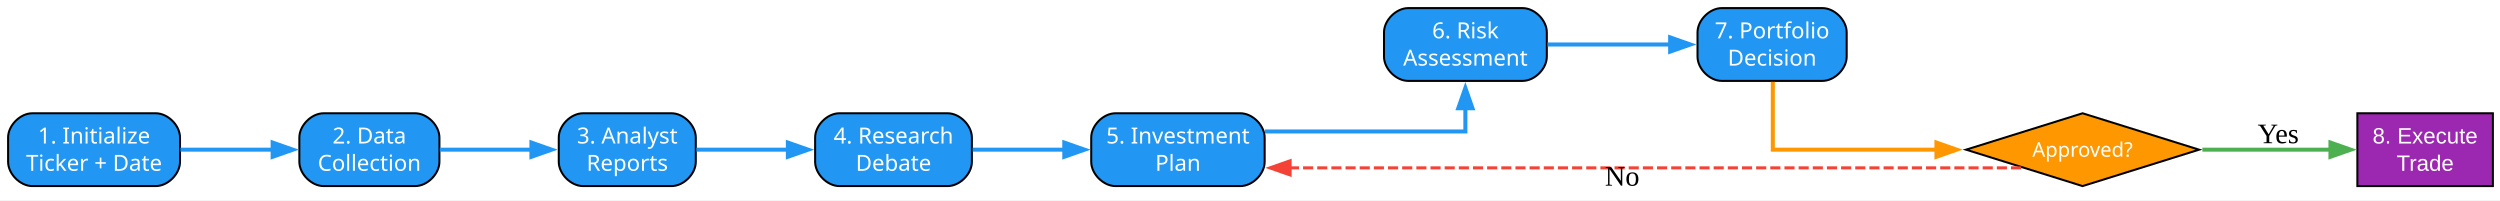
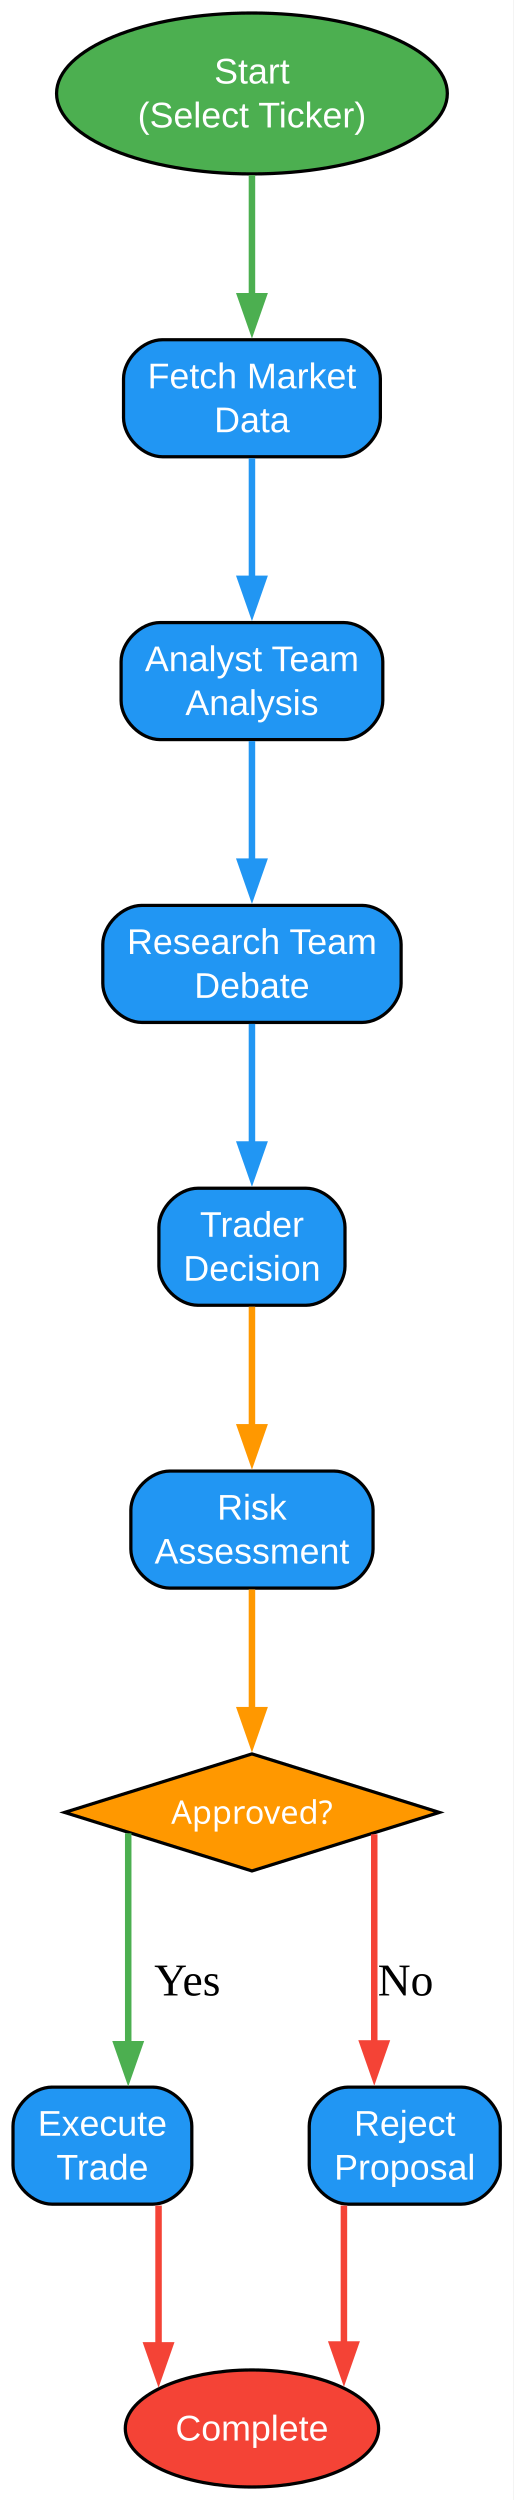
- <svg xmlns="http://www.w3.org/2000/svg" width="1236pt" height="99pt" viewBox="0.00 0.00 1236.00 99.00">
-   <g id="graph0" class="graph" transform="scale(1 1) rotate(0) translate(4 95)">
-     <polygon fill="white" stroke="none" points="-4,4 -4,-95 1232.48,-95 1232.48,4 -4,4" />
+ <svg xmlns="http://www.w3.org/2000/svg" width="158pt" height="769pt" viewBox="0.00 0.00 158.00 769.00">
+   <g id="graph0" class="graph" transform="scale(1 1) rotate(0) translate(4 765)">
+     <polygon fill="white" stroke="none" points="-4,4 -4,-765 153.88,-765 153.88,4 -4,4" />
    <g id="node1" class="node">
-       <path fill="#2196f3" stroke="black" d="M73,-39C73,-39 12,-39 12,-39 6,-39 0,-33 0,-27 0,-27 0,-15 0,-15 0,-9 6,-3 12,-3 12,-3 73,-3 73,-3 79,-3 85,-9 85,-15 85,-15 85,-27 85,-27 85,-33 79,-39 73,-39" />
-       <text xml:space="preserve" text-anchor="middle" x="42.5" y="-24.05" font-family="Arial Bold" font-size="11.00" fill="white">1. Initialize</text>
-       <text xml:space="preserve" text-anchor="middle" x="42.5" y="-10.55" font-family="Arial Bold" font-size="11.00" fill="white">Ticker + Date</text>
+       <ellipse fill="#4caf50" stroke="black" cx="73.5" cy="-736.25" rx="60.1" ry="24.75" />
+       <text xml:space="preserve" text-anchor="middle" x="73.5" y="-739.3" font-family="Arial" font-size="11.00" fill="white">Start</text>
+       <text xml:space="preserve" text-anchor="middle" x="73.5" y="-725.8" font-family="Arial" font-size="11.00" fill="white">(Select Ticker)</text>
    </g>
    <g id="node2" class="node">
-       <path fill="#2196f3" stroke="black" d="M201.25,-39C201.25,-39 156,-39 156,-39 150,-39 144,-33 144,-27 144,-27 144,-15 144,-15 144,-9 150,-3 156,-3 156,-3 201.25,-3 201.25,-3 207.25,-3 213.25,-9 213.25,-15 213.25,-15 213.25,-27 213.25,-27 213.25,-33 207.25,-39 201.25,-39" />
-       <text xml:space="preserve" text-anchor="middle" x="178.62" y="-24.05" font-family="Arial Bold" font-size="11.00" fill="white">2. Data</text>
-       <text xml:space="preserve" text-anchor="middle" x="178.62" y="-10.55" font-family="Arial Bold" font-size="11.00" fill="white">Collection</text>
+       <path fill="#2196f3" stroke="black" d="M101,-660.5C101,-660.5 46,-660.5 46,-660.5 40,-660.5 34,-654.5 34,-648.5 34,-648.5 34,-636.5 34,-636.5 34,-630.5 40,-624.5 46,-624.5 46,-624.5 101,-624.5 101,-624.5 107,-624.5 113,-630.5 113,-636.5 113,-636.5 113,-648.5 113,-648.5 113,-654.5 107,-660.5 101,-660.5" />
+       <text xml:space="preserve" text-anchor="middle" x="73.5" y="-645.55" font-family="Arial" font-size="11.00" fill="white">Fetch Market</text>
+       <text xml:space="preserve" text-anchor="middle" x="73.5" y="-632.05" font-family="Arial" font-size="11.00" fill="white">Data</text>
    </g>
    <g id="edge1" class="edge">
-       <path fill="none" stroke="#2196f3" stroke-width="2" d="M85.2,-21C85.2,-21 130.8,-21 130.8,-21" />
-       <polygon fill="#2196f3" stroke="#2196f3" stroke-width="2" points="130.8,-24.5 140.8,-21 130.8,-17.5 130.8,-24.5" />
+       <path fill="none" stroke="#4caf50" stroke-width="2" d="M73.5,-711.13C73.5,-711.13 73.5,-673.88 73.5,-673.88" />
+       <polygon fill="#4caf50" stroke="#4caf50" stroke-width="2" points="77,-673.88 73.5,-663.88 70,-673.88 77,-673.88" />
    </g>
    <g id="node3" class="node">
-       <path fill="#2196f3" stroke="black" d="M328,-39C328,-39 284.25,-39 284.25,-39 278.25,-39 272.25,-33 272.25,-27 272.25,-27 272.25,-15 272.25,-15 272.25,-9 278.25,-3 284.25,-3 284.25,-3 328,-3 328,-3 334,-3 340,-9 340,-15 340,-15 340,-27 340,-27 340,-33 334,-39 328,-39" />
-       <text xml:space="preserve" text-anchor="middle" x="306.13" y="-24.05" font-family="Arial Bold" font-size="11.00" fill="white">3. Analyst</text>
-       <text xml:space="preserve" text-anchor="middle" x="306.13" y="-10.55" font-family="Arial Bold" font-size="11.00" fill="white">Reports</text>
+       <path fill="#2196f3" stroke="black" d="M101.75,-573.5C101.75,-573.5 45.25,-573.5 45.25,-573.5 39.25,-573.5 33.25,-567.5 33.25,-561.5 33.25,-561.5 33.25,-549.5 33.25,-549.5 33.25,-543.5 39.25,-537.5 45.25,-537.5 45.25,-537.5 101.75,-537.5 101.75,-537.5 107.75,-537.5 113.75,-543.5 113.75,-549.5 113.75,-549.5 113.75,-561.5 113.75,-561.5 113.75,-567.5 107.75,-573.5 101.75,-573.5" />
+       <text xml:space="preserve" text-anchor="middle" x="73.5" y="-558.55" font-family="Arial" font-size="11.00" fill="white">Analyst Team</text>
+       <text xml:space="preserve" text-anchor="middle" x="73.5" y="-545.05" font-family="Arial" font-size="11.00" fill="white">Analysis</text>
    </g>
    <g id="edge2" class="edge">
-       <path fill="none" stroke="#2196f3" stroke-width="2" d="M213.46,-21C213.46,-21 258.74,-21 258.74,-21" />
-       <polygon fill="#2196f3" stroke="#2196f3" stroke-width="2" points="258.74,-24.5 268.74,-21 258.74,-17.5 258.74,-24.5" />
+       <path fill="none" stroke="#2196f3" stroke-width="2" d="M73.5,-624.05C73.5,-624.05 73.5,-586.95 73.5,-586.95" />
+       <polygon fill="#2196f3" stroke="#2196f3" stroke-width="2" points="77,-586.95 73.5,-576.95 70,-586.95 77,-586.95" />
    </g>
    <g id="node4" class="node">
-       <path fill="#2196f3" stroke="black" d="M464.5,-39C464.5,-39 411,-39 411,-39 405,-39 399,-33 399,-27 399,-27 399,-15 399,-15 399,-9 405,-3 411,-3 411,-3 464.5,-3 464.5,-3 470.5,-3 476.5,-9 476.5,-15 476.5,-15 476.5,-27 476.5,-27 476.5,-33 470.5,-39 464.5,-39" />
-       <text xml:space="preserve" text-anchor="middle" x="437.75" y="-24.05" font-family="Arial Bold" font-size="11.00" fill="white">4. Research</text>
-       <text xml:space="preserve" text-anchor="middle" x="437.75" y="-10.55" font-family="Arial Bold" font-size="11.00" fill="white">Debate</text>
+       <path fill="#2196f3" stroke="black" d="M107.38,-486.5C107.38,-486.5 39.62,-486.5 39.62,-486.5 33.62,-486.5 27.62,-480.5 27.62,-474.5 27.62,-474.5 27.62,-462.5 27.62,-462.5 27.62,-456.5 33.62,-450.5 39.62,-450.5 39.62,-450.5 107.38,-450.5 107.38,-450.5 113.38,-450.5 119.38,-456.5 119.38,-462.5 119.38,-462.5 119.38,-474.5 119.38,-474.5 119.38,-480.5 113.38,-486.5 107.38,-486.5" />
+       <text xml:space="preserve" text-anchor="middle" x="73.5" y="-471.55" font-family="Arial" font-size="11.00" fill="white">Research Team</text>
+       <text xml:space="preserve" text-anchor="middle" x="73.5" y="-458.05" font-family="Arial" font-size="11.00" fill="white">Debate</text>
    </g>
    <g id="edge3" class="edge">
-       <path fill="none" stroke="#2196f3" stroke-width="2" d="M340.36,-21C340.36,-21 385.53,-21 385.53,-21" />
-       <polygon fill="#2196f3" stroke="#2196f3" stroke-width="2" points="385.53,-24.5 395.53,-21 385.53,-17.5 385.53,-24.5" />
+       <path fill="none" stroke="#2196f3" stroke-width="2" d="M73.5,-537.05C73.5,-537.05 73.5,-499.95 73.5,-499.95" />
+       <polygon fill="#2196f3" stroke="#2196f3" stroke-width="2" points="77,-499.95 73.5,-489.95 70,-499.95 77,-499.95" />
    </g>
    <g id="node5" class="node">
-       <path fill="#2196f3" stroke="black" d="M609.25,-39C609.25,-39 547.5,-39 547.5,-39 541.5,-39 535.5,-33 535.5,-27 535.5,-27 535.5,-15 535.5,-15 535.5,-9 541.5,-3 547.5,-3 547.5,-3 609.25,-3 609.25,-3 615.25,-3 621.25,-9 621.25,-15 621.25,-15 621.25,-27 621.25,-27 621.25,-33 615.25,-39 609.25,-39" />
-       <text xml:space="preserve" text-anchor="middle" x="578.38" y="-24.05" font-family="Arial Bold" font-size="11.00" fill="white">5. Investment</text>
-       <text xml:space="preserve" text-anchor="middle" x="578.38" y="-10.55" font-family="Arial Bold" font-size="11.00" fill="white">Plan</text>
+       <path fill="#2196f3" stroke="black" d="M90.12,-399.5C90.12,-399.5 56.88,-399.5 56.88,-399.5 50.88,-399.5 44.88,-393.5 44.88,-387.5 44.88,-387.5 44.88,-375.5 44.88,-375.5 44.88,-369.5 50.88,-363.5 56.88,-363.5 56.88,-363.5 90.12,-363.5 90.12,-363.5 96.12,-363.5 102.12,-369.5 102.12,-375.5 102.12,-375.5 102.12,-387.5 102.12,-387.5 102.12,-393.5 96.12,-399.5 90.12,-399.5" />
+       <text xml:space="preserve" text-anchor="middle" x="73.5" y="-384.55" font-family="Arial" font-size="11.00" fill="white">Trader</text>
+       <text xml:space="preserve" text-anchor="middle" x="73.5" y="-371.05" font-family="Arial" font-size="11.00" fill="white">Decision</text>
    </g>
    <g id="edge4" class="edge">
-       <path fill="none" stroke="#2196f3" stroke-width="2" d="M476.92,-21C476.92,-21 522.19,-21 522.19,-21" />
-       <polygon fill="#2196f3" stroke="#2196f3" stroke-width="2" points="522.19,-24.5 532.19,-21 522.19,-17.5 522.19,-24.5" />
+       <path fill="none" stroke="#2196f3" stroke-width="2" d="M73.5,-450.05C73.5,-450.05 73.5,-412.95 73.5,-412.95" />
+       <polygon fill="#2196f3" stroke="#2196f3" stroke-width="2" points="77,-412.95 73.5,-402.95 70,-412.95 77,-412.95" />
    </g>
    <g id="node6" class="node">
-       <path fill="#2196f3" stroke="black" d="M748.75,-91C748.75,-91 692.25,-91 692.25,-91 686.25,-91 680.25,-85 680.25,-79 680.25,-79 680.25,-67 680.25,-67 680.25,-61 686.25,-55 692.25,-55 692.25,-55 748.75,-55 748.75,-55 754.75,-55 760.75,-61 760.75,-67 760.75,-67 760.75,-79 760.75,-79 760.75,-85 754.75,-91 748.75,-91" />
-       <text xml:space="preserve" text-anchor="middle" x="720.5" y="-76.05" font-family="Arial Bold" font-size="11.00" fill="white">6. Risk</text>
-       <text xml:space="preserve" text-anchor="middle" x="720.5" y="-62.55" font-family="Arial Bold" font-size="11.00" fill="white">Assessment</text>
+       <path fill="#2196f3" stroke="black" d="M98.75,-312.5C98.75,-312.5 48.25,-312.5 48.25,-312.5 42.25,-312.5 36.25,-306.5 36.25,-300.5 36.25,-300.5 36.25,-288.5 36.25,-288.5 36.25,-282.5 42.25,-276.5 48.25,-276.5 48.25,-276.5 98.75,-276.5 98.75,-276.5 104.75,-276.5 110.75,-282.5 110.75,-288.5 110.75,-288.5 110.75,-300.5 110.75,-300.5 110.75,-306.5 104.75,-312.5 98.75,-312.5" />
+       <text xml:space="preserve" text-anchor="middle" x="73.5" y="-297.55" font-family="Arial" font-size="11.00" fill="white">Risk</text>
+       <text xml:space="preserve" text-anchor="middle" x="73.5" y="-284.05" font-family="Arial" font-size="11.00" fill="white">Assessment</text>
    </g>
    <g id="edge5" class="edge">
-       <path fill="none" stroke="#2196f3" stroke-width="2" d="M621.4,-30C663.22,-30 720.48,-30 720.48,-30 720.48,-30 720.48,-41.49 720.48,-41.49" />
-       <polygon fill="#2196f3" stroke="#2196f3" stroke-width="2" points="716.98,-41.49 720.48,-51.49 723.98,-41.49 716.98,-41.49" />
+       <path fill="none" stroke="#ff9800" stroke-width="2" d="M73.5,-363.05C73.5,-363.05 73.5,-325.95 73.5,-325.95" />
+       <polygon fill="#ff9800" stroke="#ff9800" stroke-width="2" points="77,-325.95 73.5,-315.95 70,-325.95 77,-325.95" />
    </g>
    <g id="node7" class="node">
-       <path fill="#2196f3" stroke="black" d="M897,-91C897,-91 847.25,-91 847.25,-91 841.25,-91 835.25,-85 835.25,-79 835.25,-79 835.25,-67 835.25,-67 835.25,-61 841.25,-55 847.25,-55 847.25,-55 897,-55 897,-55 903,-55 909,-61 909,-67 909,-67 909,-79 909,-79 909,-85 903,-91 897,-91" />
-       <text xml:space="preserve" text-anchor="middle" x="872.13" y="-76.05" font-family="Arial Bold" font-size="11.00" fill="white">7. Portfolio</text>
-       <text xml:space="preserve" text-anchor="middle" x="872.13" y="-62.55" font-family="Arial Bold" font-size="11.00" fill="white">Decision</text>
+       <polygon fill="#ff9800" stroke="black" points="73.5,-225.5 15.88,-207.5 73.5,-189.5 131.12,-207.5 73.5,-225.5" />
+       <text xml:space="preserve" text-anchor="middle" x="73.5" y="-204" font-family="Arial Bold" font-size="10.00" fill="white">Approved?</text>
    </g>
    <g id="edge6" class="edge">
-       <path fill="none" stroke="#2196f3" stroke-width="2" d="M761.13,-73C761.13,-73 821.73,-73 821.73,-73" />
-       <polygon fill="#2196f3" stroke="#2196f3" stroke-width="2" points="821.73,-76.5 831.73,-73 821.73,-69.5 821.73,-76.5" />
+       <path fill="none" stroke="#ff9800" stroke-width="2" d="M73.5,-276.05C73.5,-276.05 73.5,-238.95 73.5,-238.95" />
+       <polygon fill="#ff9800" stroke="#ff9800" stroke-width="2" points="77,-238.95 73.5,-228.95 70,-238.95 77,-238.95" />
    </g>
    <g id="node8" class="node">
-       <polygon fill="#ff9800" stroke="black" points="1025.62,-39 968,-21 1025.62,-3 1083.23,-21 1025.62,-39" />
-       <text xml:space="preserve" text-anchor="middle" x="1025.62" y="-17.5" font-family="Arial Bold" font-size="10.00" fill="white">Approved?</text>
+       <path fill="#2196f3" stroke="black" d="M43,-123C43,-123 12,-123 12,-123 6,-123 0,-117 0,-111 0,-111 0,-99 0,-99 0,-93 6,-87 12,-87 12,-87 43,-87 43,-87 49,-87 55,-93 55,-99 55,-99 55,-111 55,-111 55,-117 49,-123 43,-123" />
+       <text xml:space="preserve" text-anchor="middle" x="27.5" y="-108.05" font-family="Arial" font-size="11.00" fill="white">Execute</text>
+       <text xml:space="preserve" text-anchor="middle" x="27.5" y="-94.55" font-family="Arial" font-size="11.00" fill="white">Trade</text>
    </g>
    <g id="edge7" class="edge">
-       <path fill="none" stroke="#ff9800" stroke-width="2" d="M872.48,-54.52C872.48,-39.57 872.48,-21 872.48,-21 872.48,-21 953.38,-21 953.38,-21" />
-       <polygon fill="#ff9800" stroke="#ff9800" stroke-width="2" points="953.38,-24.5 963.38,-21 953.38,-17.5 953.38,-24.5" />
+       <path fill="none" stroke="#4caf50" stroke-width="2" d="M35.44,-201.09C35.44,-201.09 35.44,-136.19 35.44,-136.19" />
+       <polygon fill="#4caf50" stroke="#4caf50" stroke-width="2" points="38.94,-136.19 35.44,-126.19 31.94,-136.19 38.94,-136.19" />
+       <text xml:space="preserve" text-anchor="middle" x="53.62" y="-151.2" font-family="Times New Roman,serif" font-size="14.00">Yes</text>
+     </g>
+     <g id="node9" class="node">
+       <path fill="#2196f3" stroke="black" d="M137.88,-123C137.88,-123 103.12,-123 103.12,-123 97.12,-123 91.12,-117 91.12,-111 91.12,-111 91.12,-99 91.12,-99 91.12,-93 97.12,-87 103.12,-87 103.12,-87 137.88,-87 137.88,-87 143.88,-87 149.88,-93 149.88,-99 149.88,-99 149.88,-111 149.88,-111 149.88,-117 143.88,-123 137.88,-123" />
+       <text xml:space="preserve" text-anchor="middle" x="120.5" y="-108.05" font-family="Arial" font-size="11.00" fill="white">Reject</text>
+       <text xml:space="preserve" text-anchor="middle" x="120.5" y="-94.55" font-family="Arial" font-size="11.00" fill="white">Proposal</text>
+     </g>
+     <g id="edge8" class="edge">
+       <path fill="none" stroke="#f44336" stroke-width="2" d="M111.12,-200.77C111.12,-200.77 111.12,-136.44 111.12,-136.44" />
+       <polygon fill="#f44336" stroke="#f44336" stroke-width="2" points="114.62,-136.44 111.12,-126.44 107.62,-136.44 114.62,-136.44" />
+       <text xml:space="preserve" text-anchor="middle" x="120.75" y="-151.2" font-family="Times New Roman,serif" font-size="14.00">No</text>
+     </g>
+     <g id="node10" class="node">
+       <ellipse fill="#f44336" stroke="black" cx="73.5" cy="-18" rx="38.96" ry="18" />
+       <text xml:space="preserve" text-anchor="middle" x="73.5" y="-14.3" font-family="Arial" font-size="11.00" fill="white">Complete</text>
    </g>
    <g id="edge9" class="edge">
-       <path fill="none" stroke="#f44336" stroke-width="1.5" stroke-dasharray="5,2" d="M995.23,-12C995.23,-12 633.83,-12 633.83,-12" />
-       <polygon fill="#f44336" stroke="#f44336" stroke-width="1.5" points="633.83,-8.5 623.83,-12 633.83,-15.5 633.83,-8.5" />
-       <text xml:space="preserve" text-anchor="middle" x="798" y="-3.2" font-family="Times New Roman,serif" font-size="14.00">No</text>
+       <path fill="none" stroke="#f44336" stroke-width="2" d="M44.77,-86.55C44.77,-86.55 44.77,-43.56 44.77,-43.56" />
+       <polygon fill="#f44336" stroke="#f44336" stroke-width="2" points="48.27,-43.56 44.77,-33.56 41.27,-43.56 48.27,-43.56" />
    </g>
-     <g id="node9" class="node">
-       <polygon fill="#9c27b0" stroke="black" points="1228.48,-39 1161.48,-39 1161.48,-3 1228.48,-3 1228.48,-39" />
-       <text xml:space="preserve" text-anchor="middle" x="1194.98" y="-24.05" font-family="Arial" font-size="11.00" fill="white">8. Execute</text>
-       <text xml:space="preserve" text-anchor="middle" x="1194.98" y="-10.55" font-family="Arial" font-size="11.00" fill="white">Trade</text>
-     </g>
-     <g id="edge8" class="edge">
-       <path fill="none" stroke="#4caf50" stroke-width="2" d="M1084.85,-21C1084.85,-21 1148.18,-21 1148.18,-21" />
-       <polygon fill="#4caf50" stroke="#4caf50" stroke-width="2" points="1148.18,-24.5 1158.18,-21 1148.18,-17.5 1148.18,-24.5" />
-       <text xml:space="preserve" text-anchor="middle" x="1122.36" y="-24.2" font-family="Times New Roman,serif" font-size="14.00">Yes</text>
+     <g id="edge10" class="edge">
+       <path fill="none" stroke="#f44336" stroke-width="2" d="M101.79,-86.55C101.79,-86.55 101.79,-43.82 101.79,-43.82" />
+       <polygon fill="#f44336" stroke="#f44336" stroke-width="2" points="105.29,-43.82 101.79,-33.82 98.29,-43.82 105.29,-43.82" />
    </g>
  </g>
</svg>
